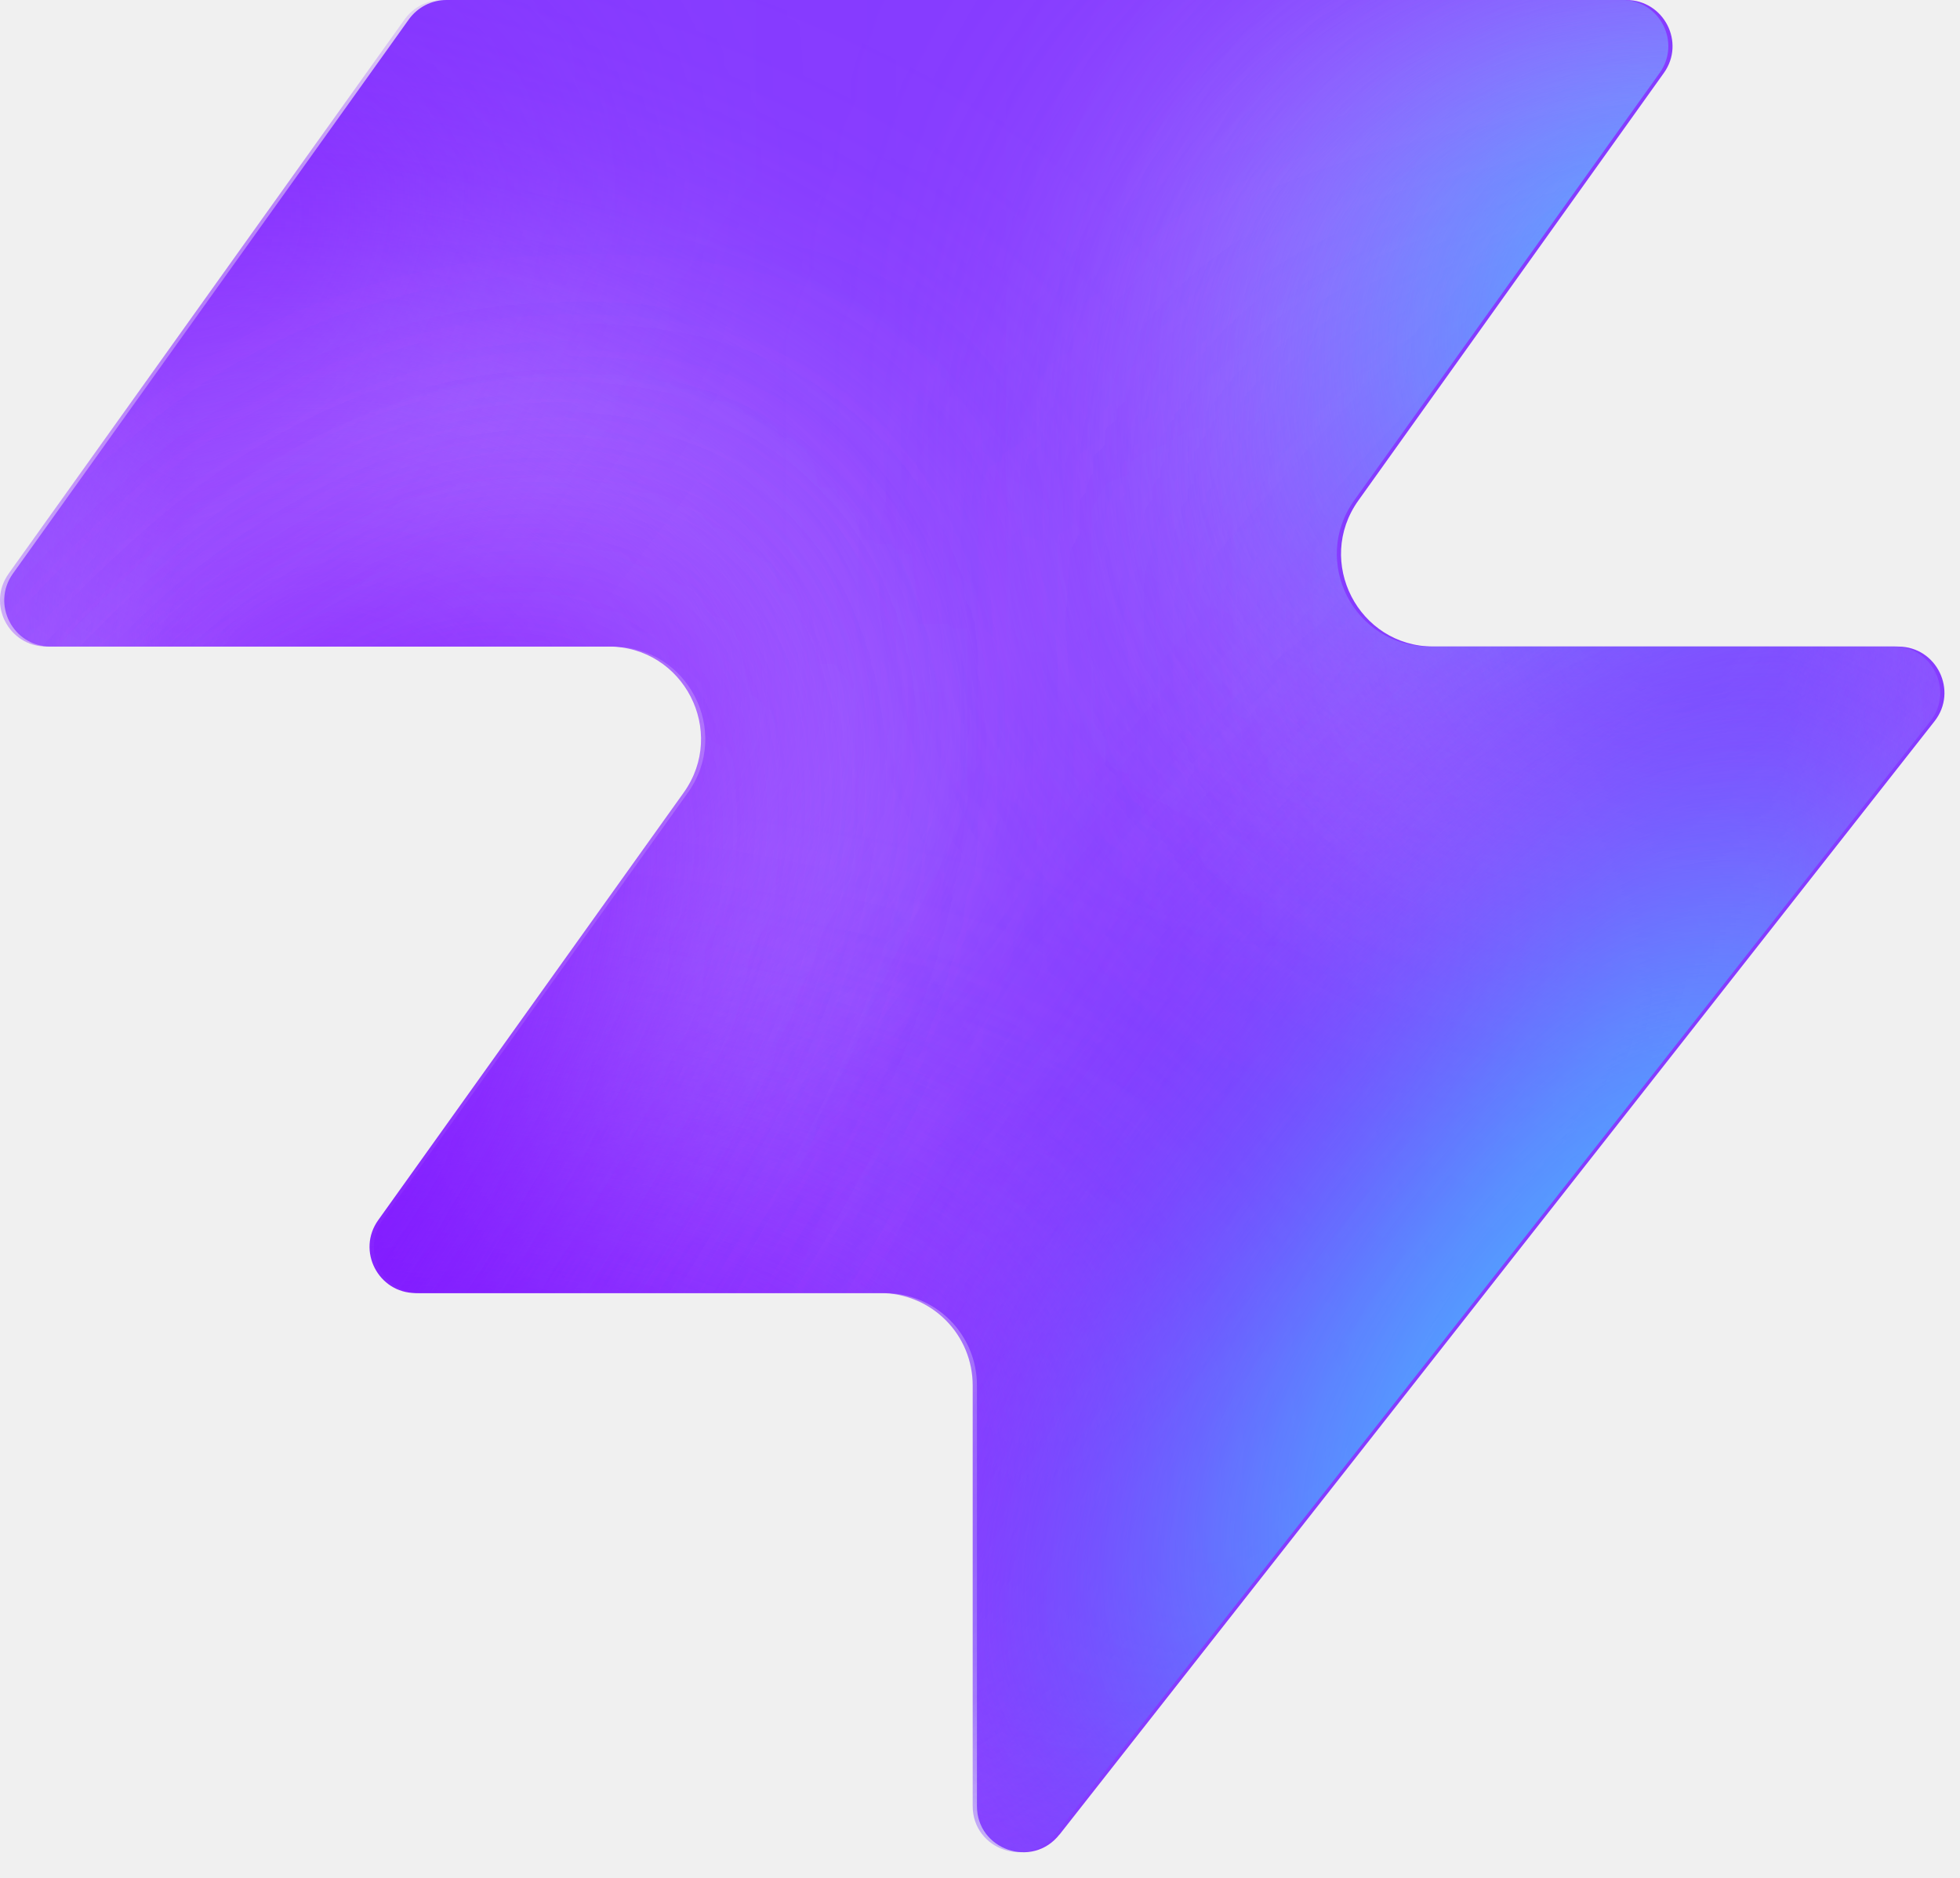
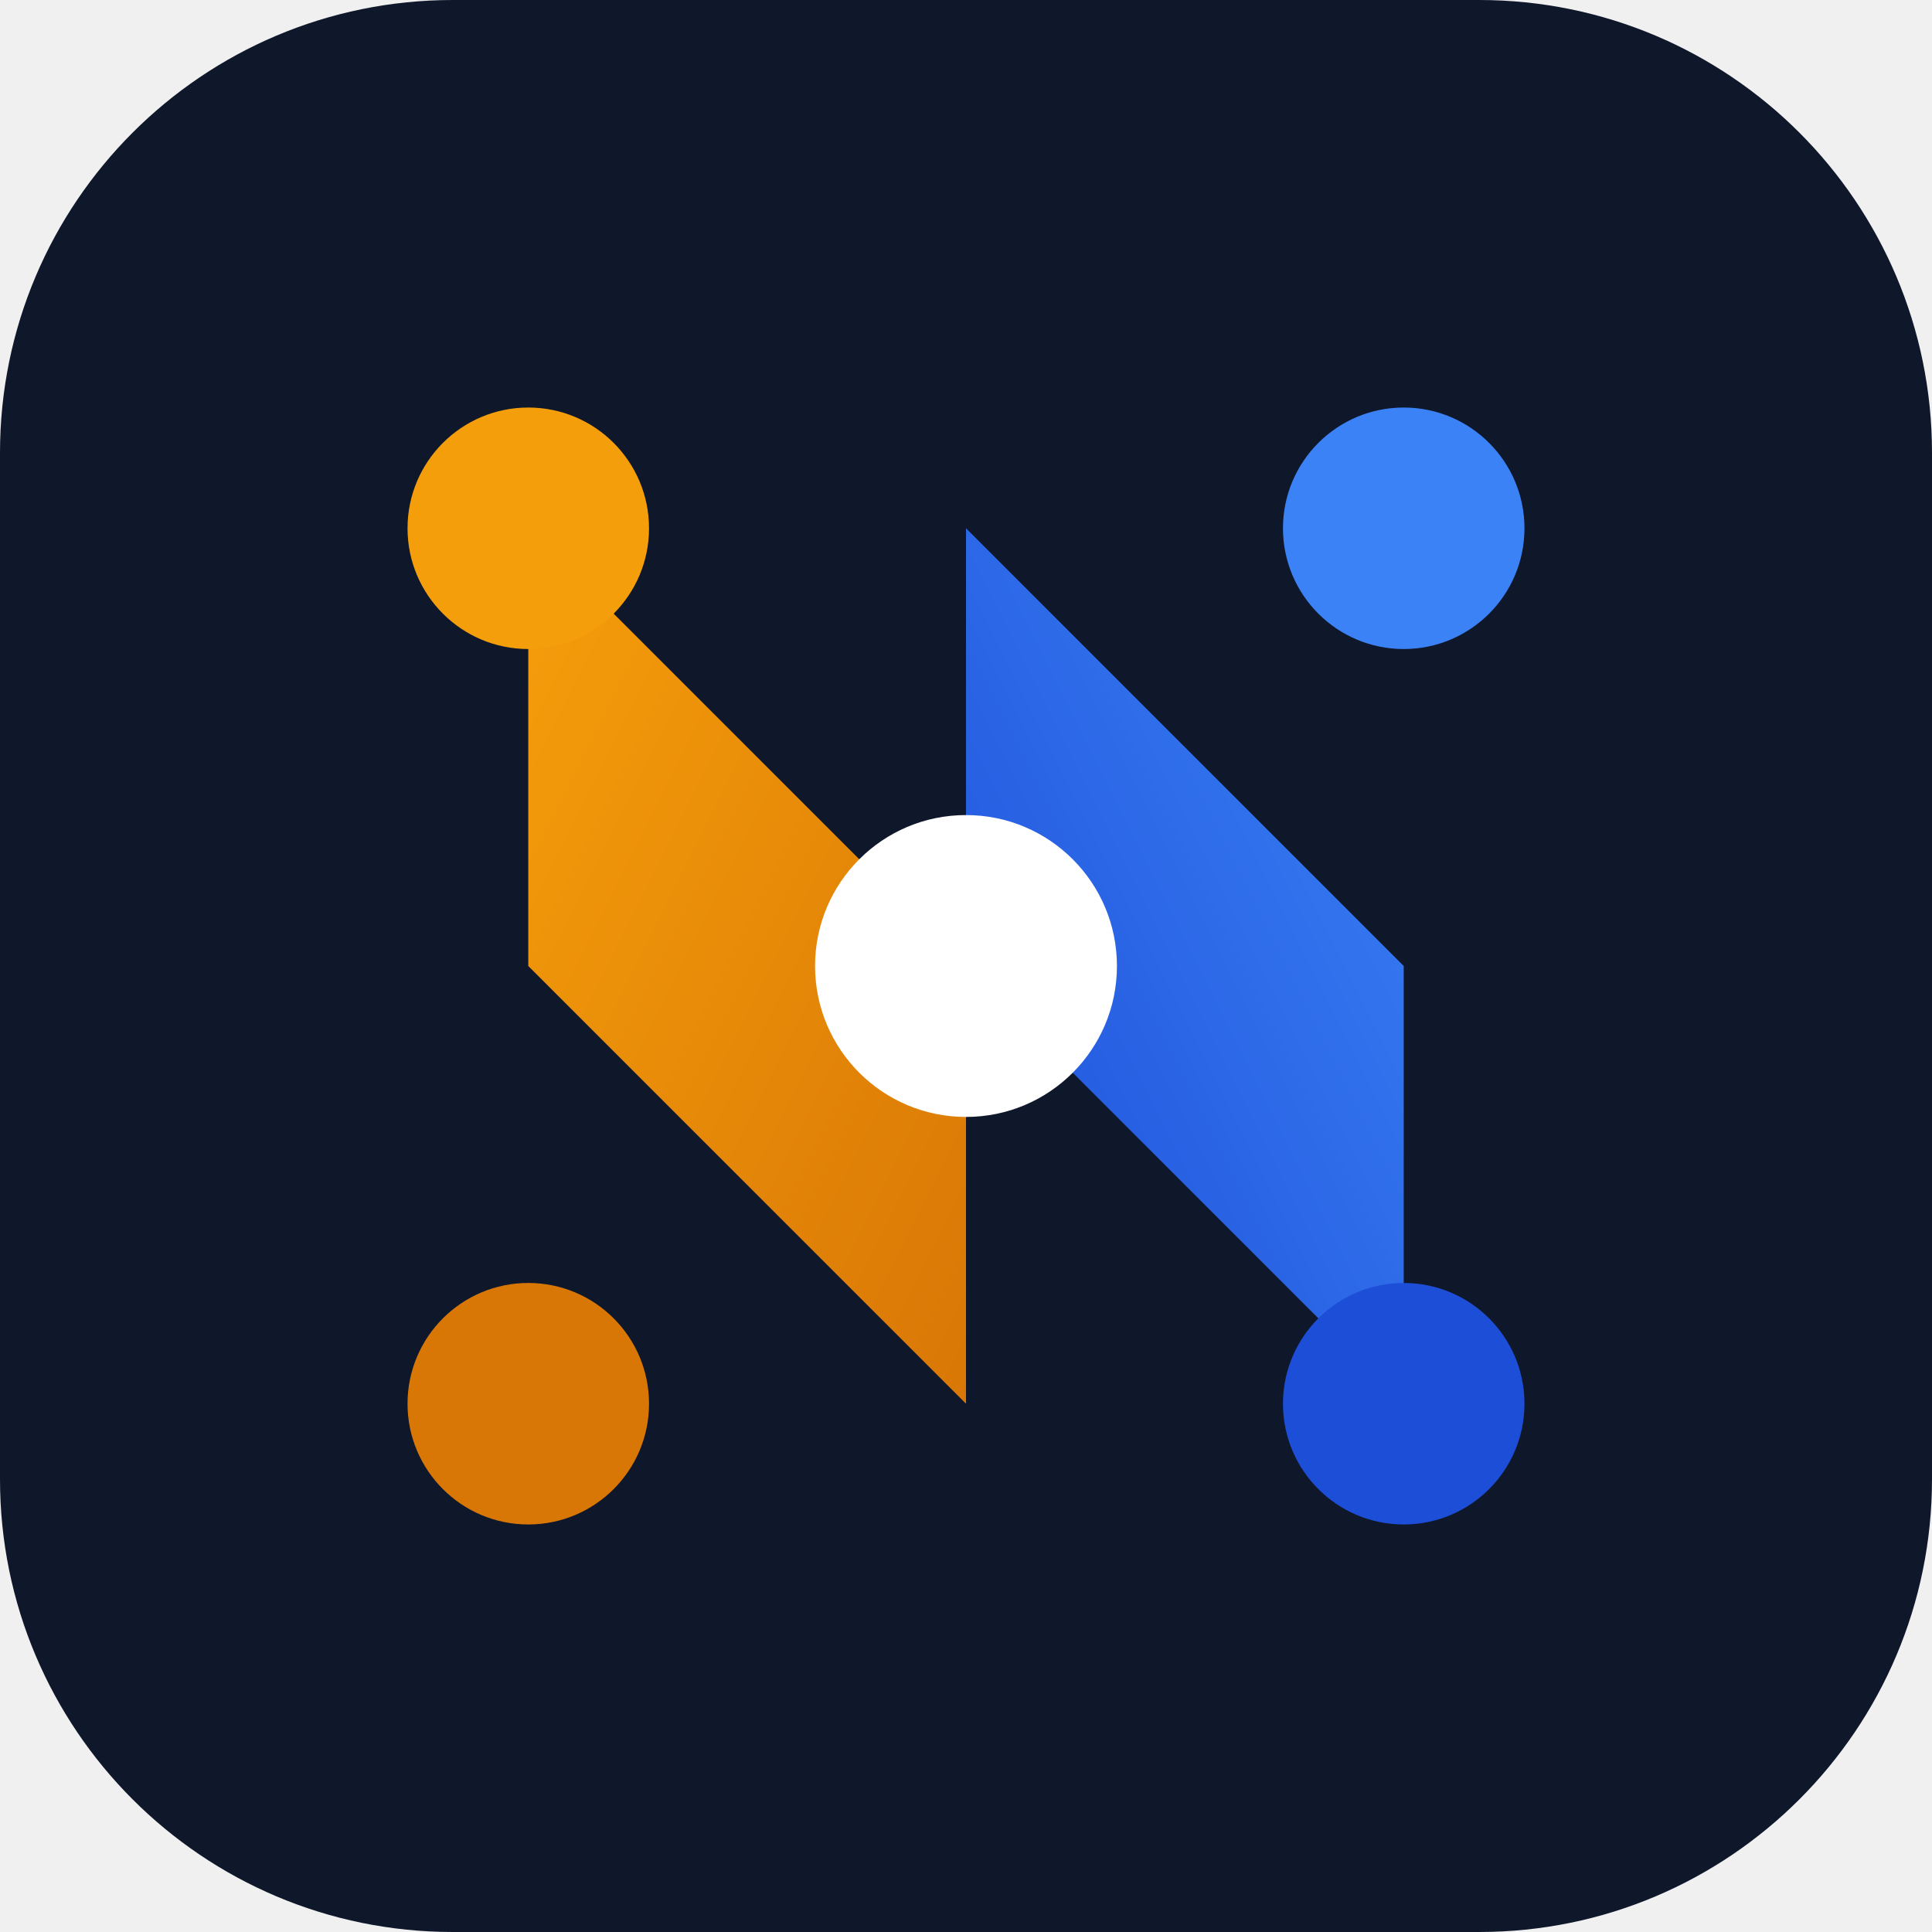
- <svg xmlns="http://www.w3.org/2000/svg" width="48" height="46" fill="none" viewBox="0 0 48 46">
-   <path fill="#863bff" d="M25.946 44.938c-.664.845-2.021.375-2.021-.698V33.937a2.26 2.26 0 0 0-2.262-2.262H10.287c-.92 0-1.456-1.04-.92-1.788l7.48-10.471c1.07-1.497 0-3.578-1.842-3.578H1.237c-.92 0-1.456-1.04-.92-1.788L10.013.474c.214-.297.556-.474.92-.474h28.894c.92 0 1.456 1.04.92 1.788l-7.48 10.471c-1.07 1.498 0 3.579 1.842 3.579h11.377c.943 0 1.473 1.088.89 1.83L25.947 44.94z" style="fill:#863bff;fill:color(display-p3 .525 .23 1);fill-opacity:1" />
-   <mask id="a" width="48" height="46" x="0" y="0" maskUnits="userSpaceOnUse" style="mask-type:alpha">
-     <path fill="#000" d="M25.842 44.938c-.664.844-2.021.375-2.021-.698V33.937a2.26 2.26 0 0 0-2.262-2.262H10.183c-.92 0-1.456-1.04-.92-1.788l7.48-10.471c1.07-1.498 0-3.579-1.842-3.579H1.133c-.92 0-1.456-1.04-.92-1.787L9.91.473c.214-.297.556-.474.92-.474h28.894c.92 0 1.456 1.04.92 1.788l-7.48 10.471c-1.07 1.498 0 3.578 1.842 3.578h11.377c.943 0 1.473 1.088.89 1.832L25.843 44.94z" style="fill:#000;fill-opacity:1" />
-   </mask>
-   <g mask="url(#a)">
-     <g filter="url(#b)">
-       <ellipse cx="5.508" cy="14.704" fill="#ede6ff" rx="5.508" ry="14.704" style="fill:#ede6ff;fill:color(display-p3 .927 .903 1);fill-opacity:1" transform="matrix(.00324 1 1 -.00324 -4.47 31.516)" />
-     </g>
-     <g filter="url(#c)">
-       <ellipse cx="10.399" cy="29.851" fill="#ede6ff" rx="10.399" ry="29.851" style="fill:#ede6ff;fill:color(display-p3 .927 .903 1);fill-opacity:1" transform="matrix(.00324 1 1 -.00324 -39.328 7.883)" />
-     </g>
-     <g filter="url(#d)">
-       <ellipse cx="5.508" cy="30.487" fill="#7e14ff" rx="5.508" ry="30.487" style="fill:#7e14ff;fill:color(display-p3 .492 .077 1);fill-opacity:1" transform="rotate(89.814 -25.913 -14.639)scale(1 -1)" />
-     </g>
-     <g filter="url(#e)">
-       <ellipse cx="5.508" cy="30.599" fill="#7e14ff" rx="5.508" ry="30.599" style="fill:#7e14ff;fill:color(display-p3 .492 .077 1);fill-opacity:1" transform="rotate(89.814 -32.644 -3.334)scale(1 -1)" />
-     </g>
-     <g filter="url(#f)">
-       <ellipse cx="5.508" cy="30.599" fill="#7e14ff" rx="5.508" ry="30.599" style="fill:#7e14ff;fill:color(display-p3 .492 .077 1);fill-opacity:1" transform="matrix(.00324 1 1 -.00324 -34.34 30.47)" />
-     </g>
-     <g filter="url(#g)">
-       <ellipse cx="14.072" cy="22.078" fill="#ede6ff" rx="14.072" ry="22.078" style="fill:#ede6ff;fill:color(display-p3 .927 .903 1);fill-opacity:1" transform="rotate(93.35 24.506 48.493)scale(-1 1)" />
-     </g>
-     <g filter="url(#h)">
-       <ellipse cx="3.47" cy="21.501" fill="#7e14ff" rx="3.47" ry="21.501" style="fill:#7e14ff;fill:color(display-p3 .492 .077 1);fill-opacity:1" transform="rotate(89.009 28.708 47.59)scale(-1 1)" />
-     </g>
-     <g filter="url(#i)">
-       <ellipse cx="3.47" cy="21.501" fill="#7e14ff" rx="3.47" ry="21.501" style="fill:#7e14ff;fill:color(display-p3 .492 .077 1);fill-opacity:1" transform="rotate(89.009 28.708 47.59)scale(-1 1)" />
-     </g>
-     <g filter="url(#j)">
-       <ellipse cx=".387" cy="8.972" fill="#7e14ff" rx="4.407" ry="29.108" style="fill:#7e14ff;fill:color(display-p3 .492 .077 1);fill-opacity:1" transform="rotate(39.51 .387 8.972)" />
-     </g>
-     <g filter="url(#k)">
-       <ellipse cx="47.523" cy="-6.092" fill="#7e14ff" rx="4.407" ry="29.108" style="fill:#7e14ff;fill:color(display-p3 .492 .077 1);fill-opacity:1" transform="rotate(37.892 47.523 -6.092)" />
-     </g>
-     <g filter="url(#l)">
-       <ellipse cx="41.412" cy="6.333" fill="#47bfff" rx="5.971" ry="9.665" style="fill:#47bfff;fill:color(display-p3 .28 .748 1);fill-opacity:1" transform="rotate(37.892 41.412 6.333)" />
-     </g>
-     <g filter="url(#m)">
-       <ellipse cx="-1.879" cy="38.332" fill="#7e14ff" rx="4.407" ry="29.108" style="fill:#7e14ff;fill:color(display-p3 .492 .077 1);fill-opacity:1" transform="rotate(37.892 -1.88 38.332)" />
-     </g>
-     <g filter="url(#n)">
-       <ellipse cx="-1.879" cy="38.332" fill="#7e14ff" rx="4.407" ry="29.108" style="fill:#7e14ff;fill:color(display-p3 .492 .077 1);fill-opacity:1" transform="rotate(37.892 -1.88 38.332)" />
-     </g>
-     <g filter="url(#o)">
-       <ellipse cx="35.651" cy="29.907" fill="#7e14ff" rx="4.407" ry="29.108" style="fill:#7e14ff;fill:color(display-p3 .492 .077 1);fill-opacity:1" transform="rotate(37.892 35.651 29.907)" />
-     </g>
-     <g filter="url(#p)">
-       <ellipse cx="38.418" cy="32.4" fill="#47bfff" rx="5.971" ry="15.297" style="fill:#47bfff;fill:color(display-p3 .28 .748 1);fill-opacity:1" transform="rotate(37.892 38.418 32.4)" />
-     </g>
-   </g>
+ <svg xmlns="http://www.w3.org/2000/svg" viewBox="0 0 512 512">
  <defs>
-     <filter id="b" width="60.045" height="41.654" x="-19.77" y="16.149" color-interpolation-filters="sRGB" filterUnits="userSpaceOnUse">
-       <feFlood flood-opacity="0" result="BackgroundImageFix" />
-       <feBlend in="SourceGraphic" in2="BackgroundImageFix" result="shape" />
-       <feGaussianBlur result="effect1_foregroundBlur_2002_17158" stdDeviation="7.659" />
-     </filter>
-     <filter id="c" width="90.34" height="51.437" x="-54.613" y="-7.533" color-interpolation-filters="sRGB" filterUnits="userSpaceOnUse">
-       <feFlood flood-opacity="0" result="BackgroundImageFix" />
-       <feBlend in="SourceGraphic" in2="BackgroundImageFix" result="shape" />
-       <feGaussianBlur result="effect1_foregroundBlur_2002_17158" stdDeviation="7.659" />
-     </filter>
-     <filter id="d" width="79.355" height="29.4" x="-49.64" y="2.03" color-interpolation-filters="sRGB" filterUnits="userSpaceOnUse">
-       <feFlood flood-opacity="0" result="BackgroundImageFix" />
-       <feBlend in="SourceGraphic" in2="BackgroundImageFix" result="shape" />
-       <feGaussianBlur result="effect1_foregroundBlur_2002_17158" stdDeviation="4.596" />
-     </filter>
-     <filter id="e" width="79.579" height="29.4" x="-45.045" y="20.029" color-interpolation-filters="sRGB" filterUnits="userSpaceOnUse">
-       <feFlood flood-opacity="0" result="BackgroundImageFix" />
-       <feBlend in="SourceGraphic" in2="BackgroundImageFix" result="shape" />
-       <feGaussianBlur result="effect1_foregroundBlur_2002_17158" stdDeviation="4.596" />
-     </filter>
-     <filter id="f" width="79.579" height="29.4" x="-43.513" y="21.178" color-interpolation-filters="sRGB" filterUnits="userSpaceOnUse">
-       <feFlood flood-opacity="0" result="BackgroundImageFix" />
-       <feBlend in="SourceGraphic" in2="BackgroundImageFix" result="shape" />
-       <feGaussianBlur result="effect1_foregroundBlur_2002_17158" stdDeviation="4.596" />
-     </filter>
-     <filter id="g" width="74.749" height="58.852" x="15.756" y="-17.901" color-interpolation-filters="sRGB" filterUnits="userSpaceOnUse">
-       <feFlood flood-opacity="0" result="BackgroundImageFix" />
-       <feBlend in="SourceGraphic" in2="BackgroundImageFix" result="shape" />
-       <feGaussianBlur result="effect1_foregroundBlur_2002_17158" stdDeviation="7.659" />
-     </filter>
-     <filter id="h" width="61.377" height="25.362" x="23.548" y="2.284" color-interpolation-filters="sRGB" filterUnits="userSpaceOnUse">
-       <feFlood flood-opacity="0" result="BackgroundImageFix" />
-       <feBlend in="SourceGraphic" in2="BackgroundImageFix" result="shape" />
-       <feGaussianBlur result="effect1_foregroundBlur_2002_17158" stdDeviation="4.596" />
-     </filter>
-     <filter id="i" width="61.377" height="25.362" x="23.548" y="2.284" color-interpolation-filters="sRGB" filterUnits="userSpaceOnUse">
-       <feFlood flood-opacity="0" result="BackgroundImageFix" />
-       <feBlend in="SourceGraphic" in2="BackgroundImageFix" result="shape" />
-       <feGaussianBlur result="effect1_foregroundBlur_2002_17158" stdDeviation="4.596" />
-     </filter>
-     <filter id="j" width="56.045" height="63.649" x="-27.636" y="-22.853" color-interpolation-filters="sRGB" filterUnits="userSpaceOnUse">
-       <feFlood flood-opacity="0" result="BackgroundImageFix" />
-       <feBlend in="SourceGraphic" in2="BackgroundImageFix" result="shape" />
-       <feGaussianBlur result="effect1_foregroundBlur_2002_17158" stdDeviation="4.596" />
-     </filter>
-     <filter id="k" width="54.814" height="64.646" x="20.116" y="-38.415" color-interpolation-filters="sRGB" filterUnits="userSpaceOnUse">
-       <feFlood flood-opacity="0" result="BackgroundImageFix" />
-       <feBlend in="SourceGraphic" in2="BackgroundImageFix" result="shape" />
-       <feGaussianBlur result="effect1_foregroundBlur_2002_17158" stdDeviation="4.596" />
-     </filter>
-     <filter id="l" width="33.541" height="35.313" x="24.641" y="-11.323" color-interpolation-filters="sRGB" filterUnits="userSpaceOnUse">
-       <feFlood flood-opacity="0" result="BackgroundImageFix" />
-       <feBlend in="SourceGraphic" in2="BackgroundImageFix" result="shape" />
-       <feGaussianBlur result="effect1_foregroundBlur_2002_17158" stdDeviation="4.596" />
-     </filter>
-     <filter id="m" width="54.814" height="64.646" x="-29.286" y="6.009" color-interpolation-filters="sRGB" filterUnits="userSpaceOnUse">
-       <feFlood flood-opacity="0" result="BackgroundImageFix" />
-       <feBlend in="SourceGraphic" in2="BackgroundImageFix" result="shape" />
-       <feGaussianBlur result="effect1_foregroundBlur_2002_17158" stdDeviation="4.596" />
-     </filter>
-     <filter id="n" width="54.814" height="64.646" x="-29.286" y="6.009" color-interpolation-filters="sRGB" filterUnits="userSpaceOnUse">
-       <feFlood flood-opacity="0" result="BackgroundImageFix" />
-       <feBlend in="SourceGraphic" in2="BackgroundImageFix" result="shape" />
-       <feGaussianBlur result="effect1_foregroundBlur_2002_17158" stdDeviation="4.596" />
-     </filter>
-     <filter id="o" width="54.814" height="64.646" x="8.244" y="-2.416" color-interpolation-filters="sRGB" filterUnits="userSpaceOnUse">
-       <feFlood flood-opacity="0" result="BackgroundImageFix" />
-       <feBlend in="SourceGraphic" in2="BackgroundImageFix" result="shape" />
-       <feGaussianBlur result="effect1_foregroundBlur_2002_17158" stdDeviation="4.596" />
-     </filter>
-     <filter id="p" width="39.409" height="43.623" x="18.713" y="10.588" color-interpolation-filters="sRGB" filterUnits="userSpaceOnUse">
-       <feFlood flood-opacity="0" result="BackgroundImageFix" />
-       <feBlend in="SourceGraphic" in2="BackgroundImageFix" result="shape" />
-       <feGaussianBlur result="effect1_foregroundBlur_2002_17158" stdDeviation="4.596" />
-     </filter>
+     <linearGradient id="grad1" x1="0%" y1="0%" x2="100%" y2="100%">
+       <stop offset="0%" style="stop-color:#f59e0b;stop-opacity:1" />
+       <stop offset="100%" style="stop-color:#d97706;stop-opacity:1" />
+     </linearGradient>
+     <linearGradient id="grad2" x1="100%" y1="0%" x2="0%" y2="100%">
+       <stop offset="0%" style="stop-color:#3b82f6;stop-opacity:1" />
+       <stop offset="100%" style="stop-color:#1d4ed8;stop-opacity:1" />
+     </linearGradient>
  </defs>
+   <rect width="512" height="512" rx="120" fill="#0f172a" />
+   <path d="M140 372V140l116 116V372L140 256z" fill="url(#grad1)" />
+   <path d="M372 140v232L256 256v-116l116 116z" fill="url(#grad2)" />
+   <circle cx="140" cy="140" r="32" fill="#f59e0b" />
+   <circle cx="140" cy="372" r="32" fill="#d97706" />
+   <circle cx="372" cy="140" r="32" fill="#3b82f6" />
+   <circle cx="372" cy="372" r="32" fill="#1d4ed8" />
+   <circle cx="256" cy="256" r="40" fill="#ffffff" />
</svg>
